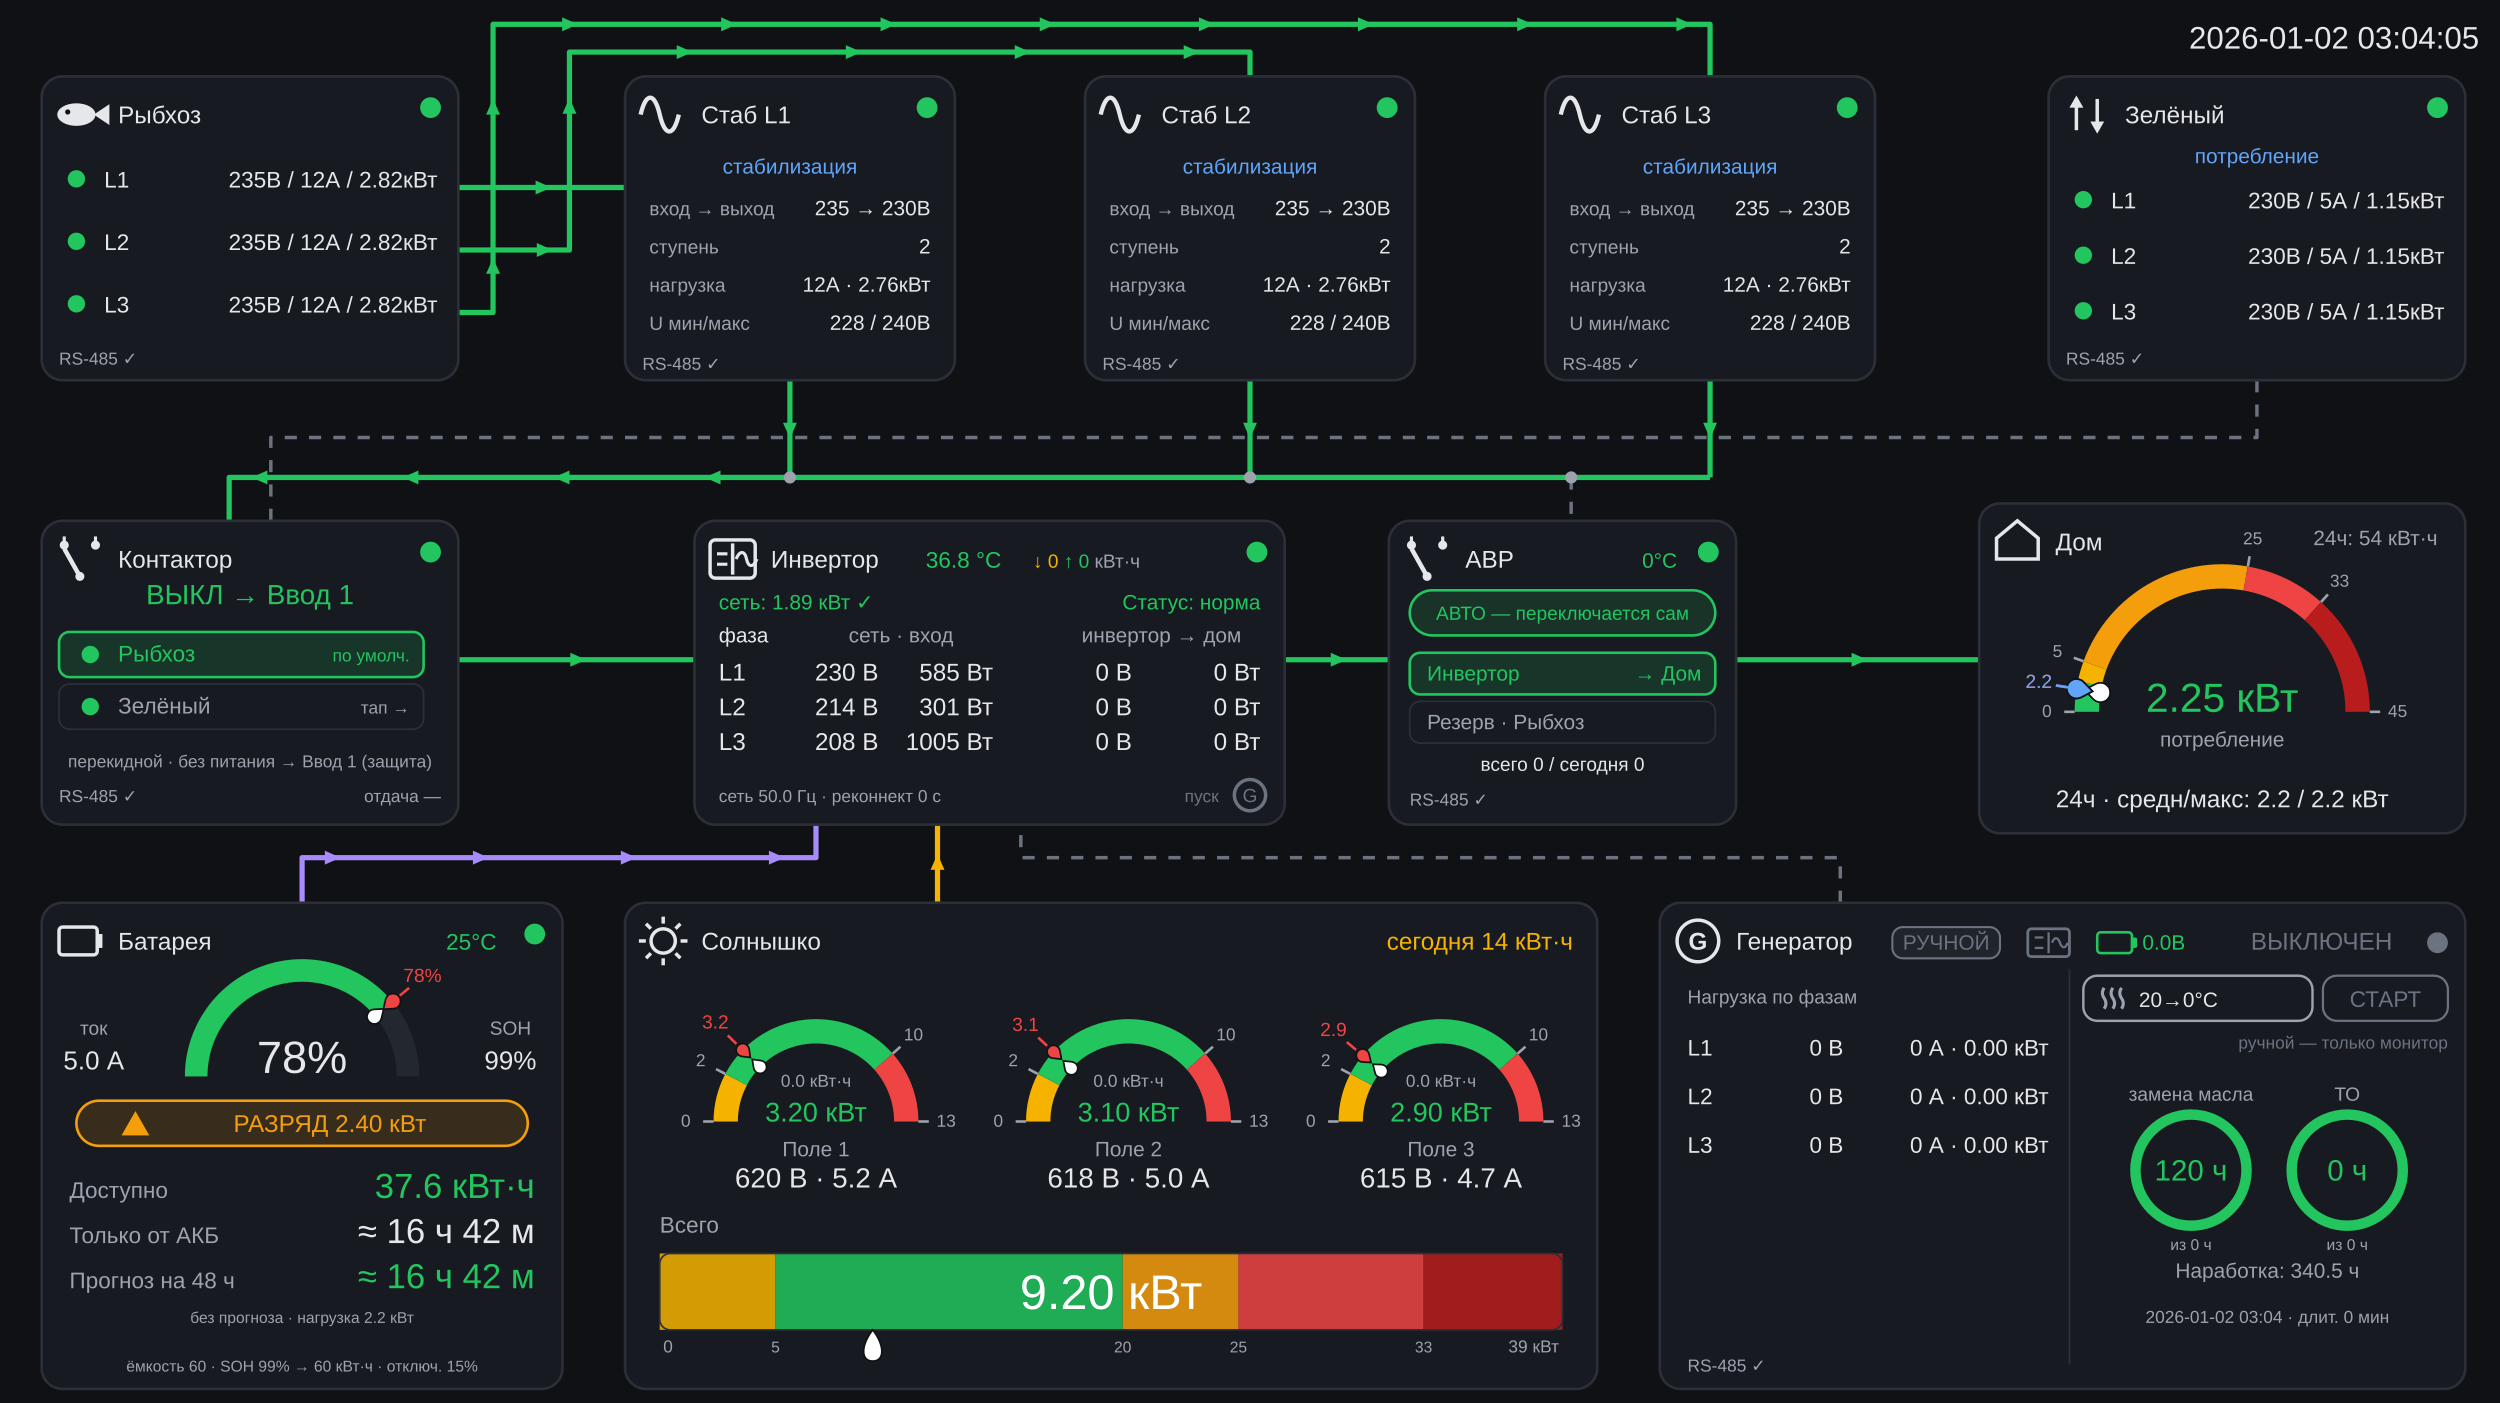
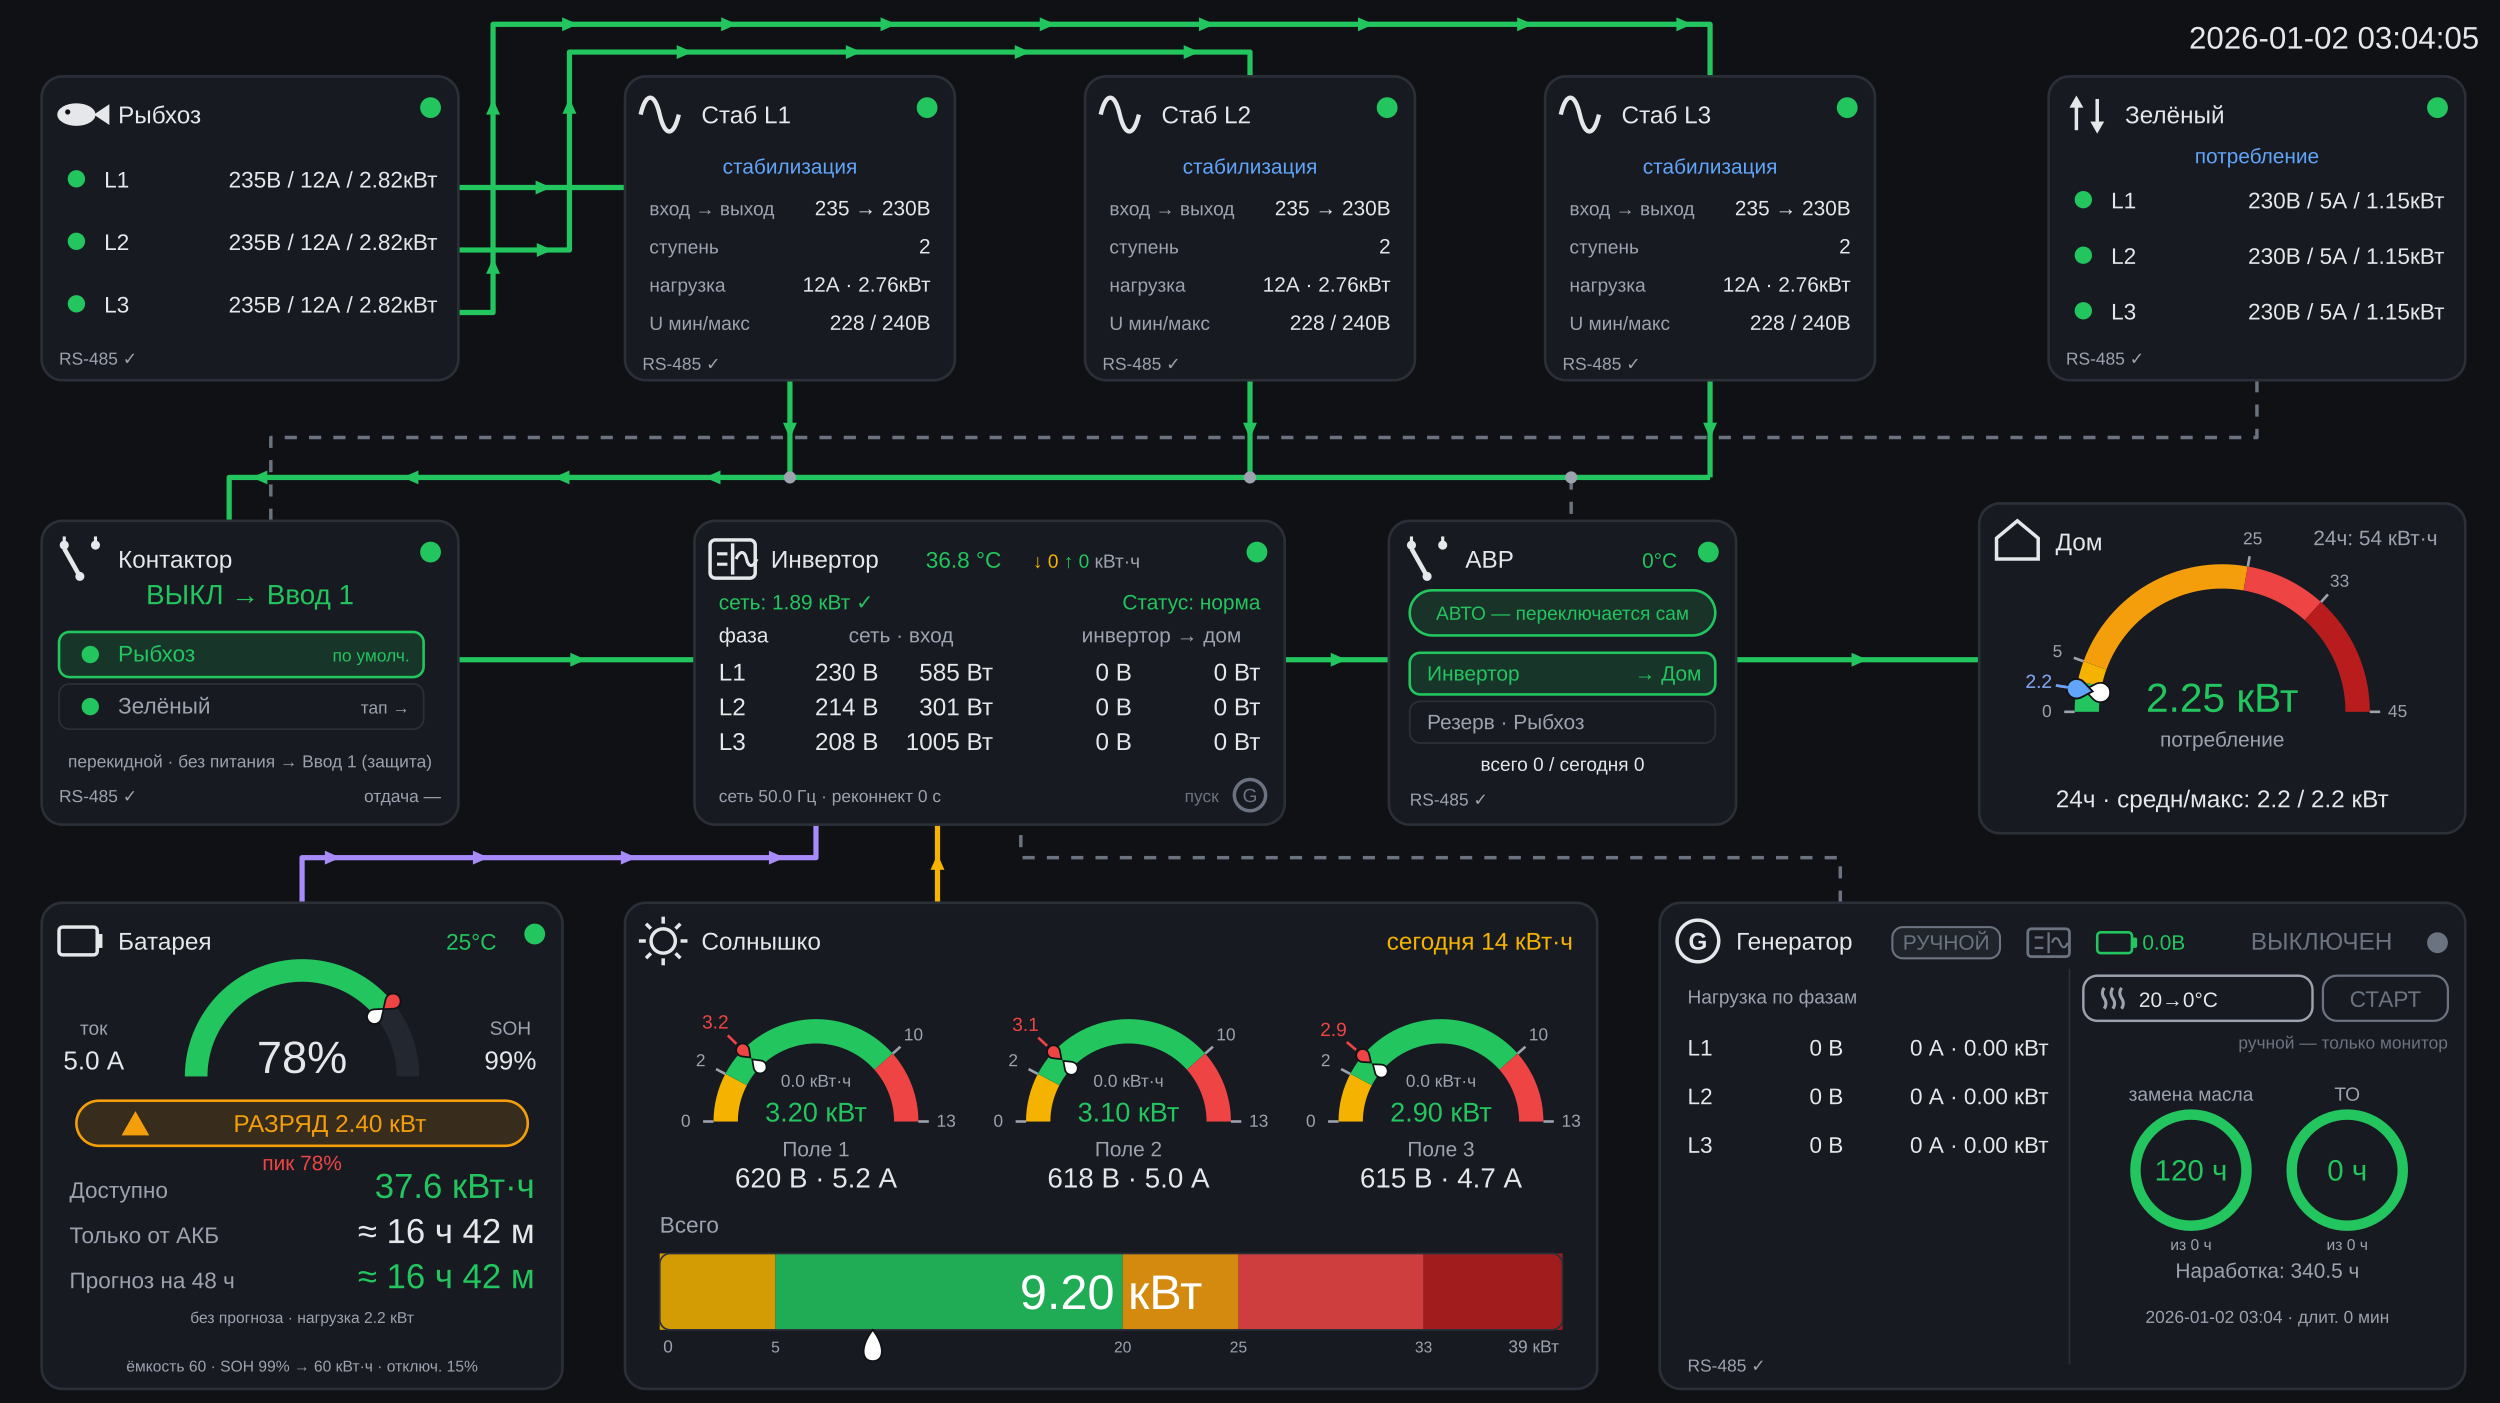
<svg xmlns="http://www.w3.org/2000/svg" viewBox="0 0 1440 808" font-family="Arial,Helvetica,sans-serif">
  <rect x="0" y="0" width="1440" height="830" fill="#0f1115" />
  <text x="1428" y="28" font-size="18" fill="#e5e7eb" text-anchor="end">2026-01-02 03:04:05</text>
  <polyline fill="none" stroke="#22c55e" stroke-width="3" stroke-linejoin="round" points="264,108 360,108 " />
  <polygon points="317.5,108.0 308.5,112.0 308.5,104.0" fill="#22c55e" />
  <polyline fill="none" stroke="#22c55e" stroke-width="3" stroke-linejoin="round" points="264,144 328,144 328,30 720,30 720,44 " />
  <polygon points="318.2,144.0 309.2,148.0 309.2,140.0" fill="#22c55e" />
  <polygon points="328.0,56.5 332.0,65.5 324.0,65.5" fill="#22c55e" />
  <polygon points="398.8,30.0 389.8,34.0 389.8,26.0" fill="#22c55e" />
  <polygon points="496.2,30.0 487.2,34.0 487.2,26.0" fill="#22c55e" />
  <polygon points="593.5,30.0 584.5,34.0 584.5,26.0" fill="#22c55e" />
  <polygon points="690.8,30.0 681.8,34.0 681.8,26.0" fill="#22c55e" />
  <polyline fill="none" stroke="#22c55e" stroke-width="3" stroke-linejoin="round" points="264,180 284,180 284,14 985,14 985,44 " />
  <polygon points="284.0,148.7 288.0,157.7 280.0,157.7" fill="#22c55e" />
  <polygon points="284.0,57.0 288.0,66.0 280.0,66.0" fill="#22c55e" />
  <polygon points="332.8,14.0 323.8,18.0 323.8,10.0" fill="#22c55e" />
  <polygon points="424.4,14.0 415.4,18.0 415.4,10.0" fill="#22c55e" />
  <polygon points="516.2,14.0 507.2,18.0 507.2,10.0" fill="#22c55e" />
  <polygon points="607.9,14.0 598.9,18.0 598.9,10.0" fill="#22c55e" />
  <polygon points="699.6,14.0 690.6,18.0 690.6,10.0" fill="#22c55e" />
  <polygon points="791.2,14.0 782.2,18.0 782.2,10.0" fill="#22c55e" />
  <polygon points="882.9,14.0 873.9,18.0 873.9,10.0" fill="#22c55e" />
  <polygon points="974.6,14.0 965.6,18.0 965.6,10.0" fill="#22c55e" />
  <polyline fill="none" stroke="#22c55e" stroke-width="3" stroke-linejoin="round" points="455,219 455,275 " />
  <polygon points="455.0,252.5 451.0,243.5 459.0,243.5" fill="#22c55e" />
  <polyline fill="none" stroke="#22c55e" stroke-width="3" stroke-linejoin="round" points="720,219 720,275 " />
  <polygon points="720.0,252.5 716.0,243.5 724.0,243.5" fill="#22c55e" />
  <polyline fill="none" stroke="#22c55e" stroke-width="3" stroke-linejoin="round" points="985,219 985,275 " />
  <polygon points="985.0,252.5 981.0,243.5 989.0,243.5" fill="#22c55e" />
  <polyline fill="none" stroke="#22c55e" stroke-width="3" stroke-linejoin="round" points="455,275 985,275 " />
  <polyline fill="none" stroke="#22c55e" stroke-width="3" stroke-linejoin="round" points="455,275 132,275 132,300 " />
  <polygon points="406.0,275.0 415.0,271.0 415.0,279.0" fill="#22c55e" />
  <polygon points="319.0,275.0 328.0,271.0 328.0,279.0" fill="#22c55e" />
  <polygon points="232.0,275.0 241.0,271.0 241.0,279.0" fill="#22c55e" />
  <polygon points="145.0,275.0 154.0,271.0 154.0,279.0" fill="#22c55e" />
  <polyline fill="none" stroke="#6b7280" stroke-width="2" stroke-linejoin="round" stroke-dasharray="7 7" points="905,275 905,300 " />
  <circle cx="455" cy="275" r="3.5" fill="#9ca3af" />
  <circle cx="720" cy="275" r="3.5" fill="#9ca3af" />
  <circle cx="905" cy="275" r="3.5" fill="#9ca3af" />
  <polyline fill="none" stroke="#6b7280" stroke-width="2" stroke-linejoin="round" stroke-dasharray="7 7" points="1300,219 1300,252 156,252 156,300 " />
  <polyline fill="none" stroke="#22c55e" stroke-width="3" stroke-linejoin="round" points="264,380 400,380 " />
  <polygon points="337.5,380.0 328.5,384.0 328.5,376.0" fill="#22c55e" />
  <polyline fill="none" stroke="#22c55e" stroke-width="3" stroke-linejoin="round" points="740,380 800,380 " />
  <polygon points="775.5,380.0 766.5,384.0 766.5,376.0" fill="#22c55e" />
  <polyline fill="none" stroke="#22c55e" stroke-width="3" stroke-linejoin="round" points="1000,380 1140,380 " />
  <polygon points="1075.5,380.0 1066.5,384.0 1066.5,376.0" fill="#22c55e" />
  <polyline fill="none" stroke="#a78bfa" stroke-width="3" stroke-linejoin="round" points="174,520 174,494 470,494 470,475 " />
  <polygon points="196.1,494.0 187.1,498.0 187.1,490.0" fill="#a78bfa" />
  <polygon points="281.4,494.0 272.4,498.0 272.4,490.0" fill="#a78bfa" />
  <polygon points="366.6,494.0 357.6,498.0 357.6,490.0" fill="#a78bfa" />
  <polygon points="451.9,494.0 442.9,498.0 442.9,490.0" fill="#a78bfa" />
  <polyline fill="none" stroke="#f5b300" stroke-width="3" stroke-linejoin="round" points="540,520 540,475 " />
  <polygon points="540.0,492.0 544.0,501.0 536.0,501.0" fill="#f5b300" />
  <polyline fill="none" stroke="#6b7280" stroke-width="2" stroke-linejoin="round" stroke-dasharray="7 7" points="1060,520 1060,494 588,494 588,475 " />
  <rect x="24" y="44" width="240" height="175" rx="12" fill="#171a20" stroke="#2b2f38" stroke-width="1.5" />
  <g fill="#e5e7eb">
    <ellipse cx="44" cy="66" rx="11" ry="6.5" />
    <polygon points="54,66 63,60 63,72" />
  </g>
  <circle cx="39" cy="64.5" r="1.5" fill="#0f1115" />
  <text x="68" y="71" font-size="14" fill="#e5e7eb" text-anchor="start">Рыбхоз</text>
  <circle cx="248" cy="62" r="6" fill="#22c55e" />
  <circle cx="44" cy="103" r="5" fill="#22c55e" />
  <text x="60" y="108" font-size="13" fill="#e5e7eb" text-anchor="start">L1</text>
  <text x="252" y="108" font-size="13" fill="#e5e7eb" text-anchor="end">235В / 12А / 2.82кВт</text>
  <circle cx="44" cy="139" r="5" fill="#22c55e" />
  <text x="60" y="144" font-size="13" fill="#e5e7eb" text-anchor="start">L2</text>
  <text x="252" y="144" font-size="13" fill="#e5e7eb" text-anchor="end">235В / 12А / 2.82кВт</text>
  <circle cx="44" cy="175" r="5" fill="#22c55e" />
  <text x="60" y="180" font-size="13" fill="#e5e7eb" text-anchor="start">L3</text>
  <text x="252" y="180" font-size="13" fill="#e5e7eb" text-anchor="end">235В / 12А / 2.82кВт</text>
  <text x="34" y="210" font-size="10" fill="#9ca3af" text-anchor="start">RS-485 ✓</text>
  <rect x="360" y="44" width="190" height="175" rx="12" fill="#171a20" stroke="#2b2f38" stroke-width="1.5" />
  <path d="M 369 66 c 3,-13 8,-13 11,0 c 3,13 8,13 11,0" fill="none" stroke="#e5e7eb" stroke-width="2.5" />
  <text x="404" y="71" font-size="14" fill="#e5e7eb" text-anchor="start">Стаб L1</text>
  <circle cx="534" cy="62" r="6" fill="#22c55e" />
  <text x="370" y="213" font-size="10" fill="#9ca3af" text-anchor="start">RS-485 ✓</text>
  <text x="455" y="100" font-size="12" fill="#60a5fa" text-anchor="middle">стабилизация</text>
  <text x="374" y="124" font-size="11" fill="#9ca3af" text-anchor="start">вход → выход</text>
  <text x="536" y="124" font-size="12" fill="#e5e7eb" text-anchor="end">235 → 230В</text>
  <text x="374" y="146" font-size="11" fill="#9ca3af" text-anchor="start">ступень</text>
  <text x="536" y="146" font-size="12" fill="#e5e7eb" text-anchor="end">2</text>
  <text x="374" y="168" font-size="11" fill="#9ca3af" text-anchor="start">нагрузка</text>
  <text x="536" y="168" font-size="12" fill="#e5e7eb" text-anchor="end">12А · 2.76кВт</text>
  <text x="374" y="190" font-size="11" fill="#9ca3af" text-anchor="start">U мин/макс</text>
  <text x="536" y="190" font-size="12" fill="#e5e7eb" text-anchor="end">228 / 240В</text>
  <rect x="625" y="44" width="190" height="175" rx="12" fill="#171a20" stroke="#2b2f38" stroke-width="1.5" />
  <path d="M 634 66 c 3,-13 8,-13 11,0 c 3,13 8,13 11,0" fill="none" stroke="#e5e7eb" stroke-width="2.5" />
  <text x="669" y="71" font-size="14" fill="#e5e7eb" text-anchor="start">Стаб L2</text>
  <circle cx="799" cy="62" r="6" fill="#22c55e" />
  <text x="635" y="213" font-size="10" fill="#9ca3af" text-anchor="start">RS-485 ✓</text>
  <text x="720" y="100" font-size="12" fill="#60a5fa" text-anchor="middle">стабилизация</text>
  <text x="639" y="124" font-size="11" fill="#9ca3af" text-anchor="start">вход → выход</text>
  <text x="801" y="124" font-size="12" fill="#e5e7eb" text-anchor="end">235 → 230В</text>
  <text x="639" y="146" font-size="11" fill="#9ca3af" text-anchor="start">ступень</text>
  <text x="801" y="146" font-size="12" fill="#e5e7eb" text-anchor="end">2</text>
  <text x="639" y="168" font-size="11" fill="#9ca3af" text-anchor="start">нагрузка</text>
  <text x="801" y="168" font-size="12" fill="#e5e7eb" text-anchor="end">12А · 2.76кВт</text>
  <text x="639" y="190" font-size="11" fill="#9ca3af" text-anchor="start">U мин/макс</text>
  <text x="801" y="190" font-size="12" fill="#e5e7eb" text-anchor="end">228 / 240В</text>
  <rect x="890" y="44" width="190" height="175" rx="12" fill="#171a20" stroke="#2b2f38" stroke-width="1.5" />
  <path d="M 899 66 c 3,-13 8,-13 11,0 c 3,13 8,13 11,0" fill="none" stroke="#e5e7eb" stroke-width="2.5" />
  <text x="934" y="71" font-size="14" fill="#e5e7eb" text-anchor="start">Стаб L3</text>
  <circle cx="1064" cy="62" r="6" fill="#22c55e" />
  <text x="900" y="213" font-size="10" fill="#9ca3af" text-anchor="start">RS-485 ✓</text>
  <text x="985" y="100" font-size="12" fill="#60a5fa" text-anchor="middle">стабилизация</text>
  <text x="904" y="124" font-size="11" fill="#9ca3af" text-anchor="start">вход → выход</text>
  <text x="1066" y="124" font-size="12" fill="#e5e7eb" text-anchor="end">235 → 230В</text>
  <text x="904" y="146" font-size="11" fill="#9ca3af" text-anchor="start">ступень</text>
  <text x="1066" y="146" font-size="12" fill="#e5e7eb" text-anchor="end">2</text>
  <text x="904" y="168" font-size="11" fill="#9ca3af" text-anchor="start">нагрузка</text>
  <text x="1066" y="168" font-size="12" fill="#e5e7eb" text-anchor="end">12А · 2.76кВт</text>
  <text x="904" y="190" font-size="11" fill="#9ca3af" text-anchor="start">U мин/макс</text>
  <text x="1066" y="190" font-size="12" fill="#e5e7eb" text-anchor="end">228 / 240В</text>
  <rect x="1180" y="44" width="240" height="175" rx="12" fill="#171a20" stroke="#2b2f38" stroke-width="1.5" />
  <line x1="1196" y1="75" x2="1196" y2="60" stroke="#e5e7eb" stroke-width="2" />
  <polygon points="1196,55 1192,62 1200,62" fill="#e5e7eb" />
  <line x1="1208" y1="57" x2="1208" y2="72" stroke="#e5e7eb" stroke-width="2" />
  <polygon points="1208,77 1212,70 1204,70" fill="#e5e7eb" />
  <text x="1224" y="71" font-size="14" fill="#e5e7eb" text-anchor="start">Зелёный</text>
  <circle cx="1404" cy="62" r="6" fill="#22c55e" />
  <text x="1300" y="94" font-size="12" fill="#60a5fa" text-anchor="middle">потребление</text>
  <circle cx="1200" cy="115" r="5" fill="#22c55e" />
  <text x="1216" y="120" font-size="13" fill="#e5e7eb" text-anchor="start">L1</text>
  <text x="1408" y="120" font-size="13" fill="#e5e7eb" text-anchor="end">230В / 5А / 1.15кВт</text>
  <circle cx="1200" cy="147" r="5" fill="#22c55e" />
  <text x="1216" y="152" font-size="13" fill="#e5e7eb" text-anchor="start">L2</text>
  <text x="1408" y="152" font-size="13" fill="#e5e7eb" text-anchor="end">230В / 5А / 1.15кВт</text>
  <circle cx="1200" cy="179" r="5" fill="#22c55e" />
  <text x="1216" y="184" font-size="13" fill="#e5e7eb" text-anchor="start">L3</text>
  <text x="1408" y="184" font-size="13" fill="#e5e7eb" text-anchor="end">230В / 5А / 1.15кВт</text>
  <text x="1190" y="210" font-size="10" fill="#9ca3af" text-anchor="start">RS-485 ✓</text>
  <rect x="24" y="300" width="240" height="175" rx="12" fill="#171a20" stroke="#2b2f38" stroke-width="1.5" />
  <circle cx="37" cy="314" r="2.6" fill="#e5e7eb" />
  <circle cx="55" cy="314" r="2.6" fill="#e5e7eb" />
  <circle cx="46" cy="332" r="2.6" fill="#e5e7eb" />
  <line x1="37" y1="314" x2="37" y2="309" stroke="#e5e7eb" stroke-width="1.8" />
  <line x1="55" y1="314" x2="55" y2="309" stroke="#e5e7eb" stroke-width="1.8" />
  <line x1="46" y1="332" x2="37" y2="316" stroke="#e5e7eb" stroke-width="2.6" />
  <text x="68" y="327" font-size="14" fill="#e5e7eb" text-anchor="start">Контактор</text>
  <circle cx="248" cy="318" r="6" fill="#22c55e" />
  <text x="144" y="348" font-size="16" fill="#22c55e" text-anchor="middle">ВЫКЛ → Ввод 1</text>
  <rect x="34" y="364" width="210" height="26" rx="6" fill="#22c55e" fill-opacity="0.16" stroke="#22c55e" stroke-width="1.5" />
  <circle cx="52" cy="377" r="5" fill="#22c55e" />
  <text x="68" y="381" font-size="13" fill="#22c55e" text-anchor="start">Рыбхоз</text>
  <text x="236" y="381" font-size="10" fill="#22c55e" text-anchor="end">по умолч.</text>
  <rect x="34" y="394" width="210" height="26" rx="6" fill="none" stroke="#2b2f38" stroke-width="1" />
  <circle cx="52" cy="407" r="5" fill="#22c55e" />
  <text x="68" y="411" font-size="13" fill="#9ca3af" text-anchor="start">Зелёный</text>
  <text x="236" y="411" font-size="10" fill="#9ca3af" text-anchor="end">тап →</text>
  <rect x="34" y="394" width="210" height="26" rx="6" fill="transparent" style="cursor:pointer" data-act="contactor" data-val="in2" />
  <text x="144" y="442" font-size="10" fill="#9ca3af" text-anchor="middle">перекидной · без питания → Ввод 1 (защита)</text>
  <text x="34" y="462" font-size="10" fill="#9ca3af" text-anchor="start">RS-485 ✓</text>
  <text x="254" y="462" font-size="10" fill="#9ca3af" text-anchor="end">отдача —</text>
  <rect x="400" y="300" width="340" height="175" rx="12" fill="#171a20" stroke="#2b2f38" stroke-width="1.5" />
  <rect x="409" y="311" width="26" height="22" rx="3" fill="none" stroke="#e5e7eb" stroke-width="2" />
  <line x1="422" y1="313" x2="422" y2="331" stroke="#e5e7eb" stroke-width="2" />
  <path d="M 424 322 c 2,-5 5,-5 6,0 c 1,5 4,5 6,0" fill="none" stroke="#e5e7eb" stroke-width="1.8" />
  <line x1="413" y1="319" x2="419" y2="319" stroke="#e5e7eb" stroke-width="1.8" />
  <line x1="413" y1="325" x2="419" y2="325" stroke="#e5e7eb" stroke-width="1.8" />
  <text x="444" y="327" font-size="14" fill="#e5e7eb" text-anchor="start">Инвертор</text>
  <circle cx="724" cy="318" r="6" fill="#22c55e" />
  <text x="555" y="327" font-size="13" fill="#22c55e" text-anchor="middle">36.8 °C</text>
  <text x="595" y="327" font-size="11" text-anchor="start" fill="#9ca3af">
    <tspan fill="#f5b300">↓ 0</tspan>
    <tspan fill="#22c55e">↑ 0</tspan> кВт·ч</text>
  <text x="414" y="351" font-size="12" fill="#22c55e" text-anchor="start">сеть: 1.89 кВт ✓</text>
  <text x="726" y="351" font-size="12" fill="#22c55e" text-anchor="end">Статус: норма</text>
  <text x="414" y="370" font-size="12" fill="#e5e7eb" text-anchor="start">фаза</text>
  <text x="519" y="370" font-size="12" fill="#9ca3af" text-anchor="middle">сеть · вход</text>
  <text x="669" y="370" font-size="12" fill="#9ca3af" text-anchor="middle">инвертор → дом</text>
  <text x="414" y="392" font-size="14" fill="#e5e7eb" text-anchor="start">L1</text>
  <text x="506" y="392" font-size="14" fill="#e5e7eb" text-anchor="end">230 В</text>
  <text x="572" y="392" font-size="14" fill="#e5e7eb" text-anchor="end">585 Вт</text>
  <text x="652" y="392" font-size="14" fill="#e5e7eb" text-anchor="end">0 В</text>
  <text x="726" y="392" font-size="14" fill="#e5e7eb" text-anchor="end">0 Вт</text>
  <text x="414" y="412" font-size="14" fill="#e5e7eb" text-anchor="start">L2</text>
  <text x="506" y="412" font-size="14" fill="#e5e7eb" text-anchor="end">214 В</text>
  <text x="572" y="412" font-size="14" fill="#e5e7eb" text-anchor="end">301 Вт</text>
  <text x="652" y="412" font-size="14" fill="#e5e7eb" text-anchor="end">0 В</text>
  <text x="726" y="412" font-size="14" fill="#e5e7eb" text-anchor="end">0 Вт</text>
  <text x="414" y="432" font-size="14" fill="#e5e7eb" text-anchor="start">L3</text>
  <text x="506" y="432" font-size="14" fill="#e5e7eb" text-anchor="end">208 В</text>
  <text x="572" y="432" font-size="14" fill="#e5e7eb" text-anchor="end">1005 Вт</text>
  <text x="652" y="432" font-size="14" fill="#e5e7eb" text-anchor="end">0 В</text>
  <text x="726" y="432" font-size="14" fill="#e5e7eb" text-anchor="end">0 Вт</text>
  <text x="414" y="462" font-size="10" fill="#9ca3af" text-anchor="start">сеть 50.0 Гц · реконнект 0 с</text>
  <text x="702" y="462" font-size="10" fill="#6b7280" text-anchor="end">пуск</text>
  <circle cx="720" cy="458" r="9" fill="none" stroke="#6b7280" stroke-width="2" />
  <text x="720" y="462" font-size="11" fill="#6b7280" text-anchor="middle">G</text>
  <rect x="800" y="300" width="200" height="175" rx="12" fill="#171a20" stroke="#2b2f38" stroke-width="1.5" />
  <circle cx="813" cy="314" r="2.6" fill="#e5e7eb" />
  <circle cx="831" cy="314" r="2.6" fill="#e5e7eb" />
  <circle cx="822" cy="332" r="2.6" fill="#e5e7eb" />
  <line x1="813" y1="314" x2="813" y2="309" stroke="#e5e7eb" stroke-width="1.8" />
  <line x1="831" y1="314" x2="831" y2="309" stroke="#e5e7eb" stroke-width="1.8" />
  <line x1="822" y1="332" x2="813" y2="316" stroke="#e5e7eb" stroke-width="2.6" />
  <text x="844" y="327" font-size="14" fill="#e5e7eb" text-anchor="start">АВР</text>
  <circle cx="984" cy="318" r="6" fill="#22c55e" />
  <text x="966" y="327" font-size="12" fill="#22c55e" text-anchor="end">0°C</text>
  <rect x="812" y="340" width="176" height="26" rx="13" fill="#22c55e" fill-opacity="0.15" stroke="#22c55e" stroke-width="1.5" />
  <text x="900" y="357" font-size="11" fill="#22c55e" text-anchor="middle">АВТО — переключается сам</text>
  <rect x="812" y="376" width="176" height="24" rx="6" fill="#22c55e" fill-opacity="0.16" stroke="#22c55e" stroke-width="1.5" />
  <text x="822" y="392" font-size="12" fill="#22c55e" text-anchor="start">Инвертор</text>
  <text x="980" y="392" font-size="12" fill="#22c55e" text-anchor="end">→ Дом</text>
  <rect x="812" y="404" width="176" height="24" rx="6" fill="none" stroke="#2b2f38" stroke-width="1" />
  <text x="822" y="420" font-size="12" fill="#9ca3af" text-anchor="start">Резерв · Рыбхоз</text>
  <text x="900" y="444" font-size="11" fill="#e5e7eb" text-anchor="middle">всего 0 / сегодня 0</text>
  <text x="812" y="464" font-size="10" fill="#9ca3af" text-anchor="start">RS-485 ✓</text>
  <rect x="1140" y="290" width="280" height="190" rx="12" fill="#171a20" stroke="#2b2f38" stroke-width="1.5" />
  <path d="M 1150 322 L 1150 310 L 1162 300 L 1174 310 L 1174 322 Z" fill="none" stroke="#e5e7eb" stroke-width="2" />
  <text x="1184" y="317" font-size="14" fill="#e5e7eb" text-anchor="start">Дом</text>
  <text x="1404" y="314" font-size="12" fill="#9ca3af" text-anchor="end">24ч: 54 кВт·ч</text>
  <path fill="none" stroke="#23272f" stroke-width="14" stroke-linecap="butt" d="M 1202.0 410.0 A 78 78 0 0 1 1358.0 410.0" />
  <path fill="none" stroke="#22c55e" stroke-width="14" stroke-linecap="butt" d="M 1202.0 410.0 A 78 78 0 0 1 1203.7 393.8" />
  <path fill="none" stroke="#f5b300" stroke-width="14" stroke-linecap="butt" d="M 1203.7 393.8 A 78 78 0 0 1 1206.7 383.3" />
  <path fill="none" stroke="#f59e0b" stroke-width="14" stroke-linecap="butt" d="M 1206.7 383.3 A 78 78 0 0 1 1293.5 333.2" />
  <path fill="none" stroke="#ef4444" stroke-width="14" stroke-linecap="butt" d="M 1293.5 333.2 A 78 78 0 0 1 1332.2 352.0" />
  <path fill="none" stroke="#b91c1c" stroke-width="14" stroke-linecap="butt" d="M 1332.2 352.0 A 78 78 0 0 1 1358.0 410.0" />
  <path d="M 1200.6,397.4 L 1207.2,393.9 L 1208.7,393.4 L 1210.3,393.3 L 1211.8,393.6 L 1213.1,394.3 L 1214.3,395.4 L 1215.1,396.7 L 1215.4,398.2 L 1215.4,399.8 L 1215.0,401.3 L 1214.1,402.6 L 1213.0,403.6 L 1211.6,404.2 L 1210.0,404.5 L 1208.5,404.3 L 1207.1,403.8 L 1205.8,402.8 Z" fill="#ffffff" stroke="#0f1115" stroke-width="1" />
  <text x="1280" y="410" font-size="23.4" fill="#22c55e" text-anchor="middle">2.25 кВт</text>
  <text x="1280" y="430" font-size="12" fill="#9ca3af" text-anchor="middle">потребление</text>
  <polyline fill="none" stroke="#9ca3af" stroke-width="1.5" stroke-linejoin="round" points="1195,410 1189,410 " />
  <text x="1179" y="413" font-size="10" fill="#9ca3af" text-anchor="middle">0</text>
  <polyline fill="none" stroke="#9ca3af" stroke-width="1.5" stroke-linejoin="round" points="1200.126,380.928 1194.488,378.876 " />
  <text x="1185.091" y="378.456" font-size="10" fill="#9ca3af" text-anchor="middle">5</text>
  <polyline fill="none" stroke="#9ca3af" stroke-width="1.5" stroke-linejoin="round" points="1294.76,326.291 1295.802,320.382 " />
  <text x="1297.538" y="313.534" font-size="10" fill="#9ca3af" text-anchor="middle">25</text>
  <polyline fill="none" stroke="#9ca3af" stroke-width="1.5" stroke-linejoin="round" points="1336.876,346.833 1340.891,342.374 " />
  <text x="1347.582" y="337.942" font-size="10" fill="#9ca3af" text-anchor="middle">33</text>
  <polyline fill="none" stroke="#9ca3af" stroke-width="1.5" stroke-linejoin="round" points="1365,410 1371,410 " />
  <text x="1381" y="413" font-size="10" fill="#9ca3af" text-anchor="middle">45</text>
  <path d="M 1205.3,398.2 L 1198.7,401.7 L 1197.2,402.2 L 1195.7,402.3 L 1194.2,402.0 L 1192.8,401.3 L 1191.7,400.2 L 1190.9,398.9 L 1190.5,397.4 L 1190.5,395.8 L 1191.0,394.3 L 1191.8,393.0 L 1193.0,392.0 L 1194.4,391.3 L 1195.9,391.1 L 1197.4,391.3 L 1198.9,391.8 L 1200.1,392.8 Z" fill="#ef4444" stroke="#0f1115" stroke-width="1" />
  <polyline fill="none" stroke="#ef4444" stroke-width="1.5" stroke-linejoin="round" points="1191.108,395.921 1184.194,394.826 " />
  <text x="1174.317" y="396.262" font-size="11" fill="#ef4444" text-anchor="middle">2.2</text>
  <path d="M 1205.3,398.2 L 1198.7,401.7 L 1197.2,402.2 L 1195.7,402.3 L 1194.2,402.0 L 1192.8,401.3 L 1191.7,400.2 L 1190.9,398.9 L 1190.5,397.4 L 1190.5,395.8 L 1191.0,394.3 L 1191.8,393.0 L 1193.0,392.0 L 1194.4,391.3 L 1195.9,391.1 L 1197.4,391.3 L 1198.9,391.8 L 1200.1,392.8 Z" fill="#60a5fa" stroke="#0f1115" stroke-width="1" />
  <polyline fill="none" stroke="#60a5fa" stroke-width="1.5" stroke-linejoin="round" points="1191.108,395.921 1184.194,394.826 " />
  <text x="1174.317" y="396.262" font-size="11" fill="#60a5fa" text-anchor="middle">2.2</text>
  <text x="1280" y="465" font-size="14" fill="#e5e7eb" text-anchor="middle">24ч · средн/макс: 2.2 / 2.2 кВт</text>
  <rect x="24" y="520" width="300" height="280" rx="12" fill="#171a20" stroke="#2b2f38" stroke-width="1.5" />
  <rect x="34" y="534" width="22" height="16" rx="2" fill="none" stroke="#e5e7eb" stroke-width="2" />
  <rect x="56" y="538" width="3" height="8" fill="#e5e7eb" />
  <text x="68" y="547" font-size="14" fill="#e5e7eb" text-anchor="start">Батарея</text>
  <circle cx="308" cy="538" r="6" fill="#22c55e" />
  <text x="286" y="547" font-size="13" fill="#22c55e" text-anchor="end">25°C</text>
  <path fill="none" stroke="#23272f" stroke-width="13" stroke-linecap="butt" d="M 113.0 620.0 A 61 61 0 0 1 235.0 620.0" />
  <path fill="none" stroke="#22c55e" stroke-width="13" stroke-linecap="butt" d="M 113.0 620.0 A 61 61 0 0 1 221.0 581.1" />
  <path d="M 221.0,581.1 L 219.7,586.6 L 219.3,587.6 L 218.6,588.6 L 217.6,589.3 L 216.6,589.7 L 215.4,589.8 L 214.3,589.6 L 213.2,589.0 L 212.4,588.3 L 211.8,587.3 L 211.4,586.2 L 211.4,585.0 L 211.8,583.9 L 212.4,582.9 L 213.2,582.1 L 214.3,581.6 L 215.4,581.4 Z" fill="#ffffff" stroke="#0f1115" stroke-width="1" />
  <path d="M 220.8,581.3 L 222.1,575.6 L 222.6,574.5 L 223.3,573.5 L 224.3,572.8 L 225.4,572.4 L 226.6,572.3 L 227.8,572.5 L 228.9,573.0 L 229.8,573.9 L 230.4,574.9 L 230.7,576.1 L 230.7,577.3 L 230.4,578.4 L 229.8,579.5 L 228.9,580.3 L 227.8,580.8 L 226.6,581.0 Z" fill="#ef4444" stroke="#0f1115" stroke-width="1" />
-   <polyline fill="none" stroke="#ef4444" stroke-width="1.5" stroke-linejoin="round" points="230.247,573.468 235.641,569.006 " />
-   <text x="243.346" y="565.632" font-size="11" fill="#ef4444" text-anchor="middle">78%</text>
  <text x="174" y="618" font-size="26" fill="#e5e7eb" text-anchor="middle">78%</text>
  <text x="54" y="596" font-size="11" fill="#9ca3af" text-anchor="middle">ток</text>
  <text x="54" y="616" font-size="15" fill="#e5e7eb" text-anchor="middle">5.0 А</text>
  <text x="294" y="596" font-size="11" fill="#9ca3af" text-anchor="middle">SOH</text>
  <text x="294" y="616" font-size="15" fill="#e5e7eb" text-anchor="middle">99%</text>
  <rect x="44" y="634" width="260" height="26" rx="13" fill="#f59e0b" fill-opacity="0.15" stroke="#f59e0b" stroke-width="1.5" />
  <polygon points="70,654 78,640 86,654" fill="#f59e0b" />
  <text x="190" y="652" font-size="14" fill="#f59e0b" text-anchor="middle">РАЗРЯД 2.40 кВт</text>
+   <text x="174" y="674" font-size="12" fill="#ef4444" text-anchor="middle">пик 78%</text>
  <text x="40" y="690" font-size="13" fill="#9ca3af" text-anchor="start">Доступно</text>
  <text x="308" y="690" font-size="20" fill="#22c55e" text-anchor="end">37.6 кВт·ч</text>
  <text x="40" y="716" font-size="13" fill="#9ca3af" text-anchor="start">Только от АКБ</text>
  <text x="308" y="716" font-size="20" fill="#e5e7eb" text-anchor="end">≈ 16 ч 42 м</text>
  <text x="40" y="742" font-size="13" fill="#9ca3af" text-anchor="start">Прогноз на 48 ч</text>
  <text x="308" y="742" font-size="20" fill="#22c55e" text-anchor="end">≈ 16 ч 42 м</text>
  <text x="174" y="762" font-size="9" fill="#9ca3af" text-anchor="middle">без прогноза · нагрузка 2.2 кВт</text>
  <text x="174" y="790" font-size="9" fill="#9ca3af" text-anchor="middle">ёмкость 60 · SOH 99% → 60 кВт·ч · отключ. 15%</text>
  <rect x="360" y="520" width="560" height="280" rx="12" fill="#171a20" stroke="#2b2f38" stroke-width="1.5" />
  <circle cx="382" cy="542" r="7" fill="none" stroke="#e5e7eb" stroke-width="2" />
  <line x1="392.0" y1="542.0" x2="396.0" y2="542.0" stroke="#e5e7eb" stroke-width="2" />
  <line x1="389.1" y1="534.9" x2="391.9" y2="532.1" stroke="#e5e7eb" stroke-width="2" />
  <line x1="382.0" y1="532.0" x2="382.0" y2="528.0" stroke="#e5e7eb" stroke-width="2" />
  <line x1="374.9" y1="534.9" x2="372.1" y2="532.1" stroke="#e5e7eb" stroke-width="2" />
  <line x1="372.0" y1="542.0" x2="368.0" y2="542.0" stroke="#e5e7eb" stroke-width="2" />
  <line x1="374.9" y1="549.1" x2="372.1" y2="551.9" stroke="#e5e7eb" stroke-width="2" />
  <line x1="382.0" y1="552.0" x2="382.0" y2="556.0" stroke="#e5e7eb" stroke-width="2" />
  <line x1="389.1" y1="549.1" x2="391.9" y2="551.9" stroke="#e5e7eb" stroke-width="2" />
  <text x="404" y="547" font-size="14" fill="#e5e7eb" text-anchor="start">Солнышко</text>
  <text x="906" y="547" font-size="14" fill="#f5b300" text-anchor="end">сегодня 14 кВт·ч</text>
  <path fill="none" stroke="#23272f" stroke-width="14" stroke-linecap="butt" d="M 418.0 646.0 A 52 52 0 0 1 522.0 646.0" />
  <path fill="none" stroke="#f5b300" stroke-width="14" stroke-linecap="butt" d="M 418.0 646.0 A 52 52 0 0 1 424.0 621.8" />
  <path fill="none" stroke="#22c55e" stroke-width="14" stroke-linecap="butt" d="M 424.0 621.8 A 52 52 0 0 1 508.9 611.5" />
  <path fill="none" stroke="#ef4444" stroke-width="14" stroke-linecap="butt" d="M 508.9 611.5 A 52 52 0 0 1 522.0 646.0" />
  <path d="M 433.3,610.2 L 438.3,610.9 L 439.3,611.1 L 440.2,611.7 L 440.9,612.4 L 441.3,613.3 L 441.5,614.4 L 441.5,615.4 L 441.1,616.4 L 440.5,617.2 L 439.7,617.8 L 438.7,618.2 L 437.7,618.3 L 436.7,618.1 L 435.7,617.7 L 435.0,617.0 L 434.4,616.1 L 434.1,615.1 Z" fill="#ffffff" stroke="#0f1115" stroke-width="1" />
  <text x="470" y="646" font-size="15.6" fill="#22c55e" text-anchor="middle">3.20 кВт</text>
  <text x="470" y="666" font-size="12" fill="#9ca3af" text-anchor="middle">Поле 1</text>
  <text x="470" y="626" font-size="10" fill="#9ca3af" text-anchor="middle">0.0 кВт·ч</text>
  <polyline fill="none" stroke="#9ca3af" stroke-width="1.5" stroke-linejoin="round" points="411,646 405,646 " />
  <text x="395" y="649" font-size="10" fill="#9ca3af" text-anchor="middle">0</text>
  <polyline fill="none" stroke="#9ca3af" stroke-width="1.5" stroke-linejoin="round" points="417.758,618.581 412.445,615.793 " />
  <text x="403.591" y="614.146" font-size="10" fill="#9ca3af" text-anchor="middle">2</text>
  <polyline fill="none" stroke="#9ca3af" stroke-width="1.5" stroke-linejoin="round" points="514.162,606.876 518.653,602.897 " />
  <text x="526.138" y="599.266" font-size="10" fill="#9ca3af" text-anchor="middle">10</text>
  <polyline fill="none" stroke="#9ca3af" stroke-width="1.5" stroke-linejoin="round" points="529,646 535,646 " />
  <text x="545" y="649" font-size="10" fill="#9ca3af" text-anchor="middle">13</text>
  <path d="M 432.2,609.1 L 427.3,608.5 L 426.3,608.2 L 425.4,607.7 L 424.7,606.9 L 424.2,606.0 L 424.0,605.0 L 424.1,604.0 L 424.5,603.0 L 425.1,602.2 L 425.9,601.5 L 426.9,601.2 L 427.9,601.0 L 428.9,601.2 L 429.9,601.7 L 430.6,602.4 L 431.2,603.2 L 431.5,604.2 Z" fill="#ef4444" stroke="#0f1115" stroke-width="1" />
  <polyline fill="none" stroke="#ef4444" stroke-width="1.5" stroke-linejoin="round" points="424.202,601.295 419.192,596.406 " />
  <text x="412.036" y="592.421" font-size="11" fill="#ef4444" text-anchor="middle">3.2</text>
  <text x="470" y="684" font-size="16" text-anchor="middle" fill="#e5e7eb">
    <tspan fill="#e5e7eb">620 В</tspan> · 5.2 А</text>
  <path fill="none" stroke="#23272f" stroke-width="14" stroke-linecap="butt" d="M 598.0 646.0 A 52 52 0 0 1 702.0 646.0" />
  <path fill="none" stroke="#f5b300" stroke-width="14" stroke-linecap="butt" d="M 598.0 646.0 A 52 52 0 0 1 604.0 621.8" />
  <path fill="none" stroke="#22c55e" stroke-width="14" stroke-linecap="butt" d="M 604.0 621.8 A 52 52 0 0 1 688.9 611.5" />
  <path fill="none" stroke="#ef4444" stroke-width="14" stroke-linecap="butt" d="M 688.9 611.5 A 52 52 0 0 1 702.0 646.0" />
  <path d="M 612.5,611.1 L 617.4,611.6 L 618.4,611.9 L 619.3,612.4 L 620.1,613.1 L 620.6,614.0 L 620.8,615.1 L 620.7,616.1 L 620.4,617.1 L 619.8,617.9 L 619.0,618.6 L 618.0,619.0 L 617.0,619.1 L 616.0,618.9 L 615.1,618.5 L 614.3,617.9 L 613.7,617.0 L 613.4,616.0 Z" fill="#ffffff" stroke="#0f1115" stroke-width="1" />
  <text x="650" y="646" font-size="15.6" fill="#22c55e" text-anchor="middle">3.10 кВт</text>
  <text x="650" y="666" font-size="12" fill="#9ca3af" text-anchor="middle">Поле 2</text>
  <text x="650" y="626" font-size="10" fill="#9ca3af" text-anchor="middle">0.0 кВт·ч</text>
  <polyline fill="none" stroke="#9ca3af" stroke-width="1.5" stroke-linejoin="round" points="591,646 585,646 " />
  <text x="575" y="649" font-size="10" fill="#9ca3af" text-anchor="middle">0</text>
  <polyline fill="none" stroke="#9ca3af" stroke-width="1.5" stroke-linejoin="round" points="597.758,618.581 592.445,615.793 " />
  <text x="583.591" y="614.146" font-size="10" fill="#9ca3af" text-anchor="middle">2</text>
  <polyline fill="none" stroke="#9ca3af" stroke-width="1.5" stroke-linejoin="round" points="694.162,606.876 698.653,602.897 " />
  <text x="706.138" y="599.266" font-size="10" fill="#9ca3af" text-anchor="middle">10</text>
  <polyline fill="none" stroke="#9ca3af" stroke-width="1.5" stroke-linejoin="round" points="709,646 715,646 " />
  <text x="725" y="649" font-size="10" fill="#9ca3af" text-anchor="middle">13</text>
  <path d="M 611.4,610.1 L 606.4,609.5 L 605.4,609.3 L 604.5,608.8 L 603.8,608.0 L 603.3,607.1 L 603.1,606.1 L 603.1,605.1 L 603.5,604.1 L 604.1,603.3 L 604.9,602.6 L 605.8,602.2 L 606.8,602.1 L 607.9,602.2 L 608.8,602.7 L 609.6,603.3 L 610.2,604.2 L 610.5,605.2 Z" fill="#ef4444" stroke="#0f1115" stroke-width="1" />
  <polyline fill="none" stroke="#ef4444" stroke-width="1.5" stroke-linejoin="round" points="603.135,602.415 598.009,597.648 " />
  <text x="590.686" y="593.838" font-size="11" fill="#ef4444" text-anchor="middle">3.1</text>
  <text x="650" y="684" font-size="16" text-anchor="middle" fill="#e5e7eb">
    <tspan fill="#e5e7eb">618 В</tspan> · 5.0 А</text>
  <path fill="none" stroke="#23272f" stroke-width="14" stroke-linecap="butt" d="M 778.0 646.0 A 52 52 0 0 1 882.0 646.0" />
  <path fill="none" stroke="#f5b300" stroke-width="14" stroke-linecap="butt" d="M 778.0 646.0 A 52 52 0 0 1 784.0 621.8" />
  <path fill="none" stroke="#22c55e" stroke-width="14" stroke-linecap="butt" d="M 784.0 621.8 A 52 52 0 0 1 868.9 611.5" />
  <path fill="none" stroke="#ef4444" stroke-width="14" stroke-linecap="butt" d="M 868.9 611.5 A 52 52 0 0 1 882.0 646.0" />
  <path d="M 790.8,613.0 L 795.8,613.2 L 796.8,613.4 L 797.8,613.9 L 798.5,614.6 L 799.0,615.5 L 799.3,616.5 L 799.3,617.5 L 799.0,618.5 L 798.5,619.4 L 797.7,620.1 L 796.8,620.5 L 795.8,620.7 L 794.7,620.6 L 793.8,620.2 L 792.9,619.6 L 792.3,618.8 L 792.0,617.8 Z" fill="#ffffff" stroke="#0f1115" stroke-width="1" />
  <text x="830" y="646" font-size="15.6" fill="#22c55e" text-anchor="middle">2.90 кВт</text>
  <text x="830" y="666" font-size="12" fill="#9ca3af" text-anchor="middle">Поле 3</text>
  <text x="830" y="626" font-size="10" fill="#9ca3af" text-anchor="middle">0.0 кВт·ч</text>
  <polyline fill="none" stroke="#9ca3af" stroke-width="1.5" stroke-linejoin="round" points="771,646 765,646 " />
  <text x="755" y="649" font-size="10" fill="#9ca3af" text-anchor="middle">0</text>
  <polyline fill="none" stroke="#9ca3af" stroke-width="1.5" stroke-linejoin="round" points="777.758,618.581 772.445,615.793 " />
  <text x="763.591" y="614.146" font-size="10" fill="#9ca3af" text-anchor="middle">2</text>
  <polyline fill="none" stroke="#9ca3af" stroke-width="1.5" stroke-linejoin="round" points="874.162,606.876 878.653,602.897 " />
  <text x="886.138" y="599.266" font-size="10" fill="#9ca3af" text-anchor="middle">10</text>
  <polyline fill="none" stroke="#9ca3af" stroke-width="1.5" stroke-linejoin="round" points="889,646 895,646 " />
  <text x="905" y="649" font-size="10" fill="#9ca3af" text-anchor="middle">13</text>
  <path d="M 789.7,612.0 L 784.7,611.7 L 783.7,611.5 L 782.8,611.0 L 782.0,610.3 L 781.5,609.4 L 781.2,608.4 L 781.2,607.4 L 781.5,606.4 L 782.0,605.5 L 782.8,604.8 L 783.7,604.4 L 784.8,604.2 L 785.8,604.3 L 786.7,604.7 L 787.6,605.3 L 788.2,606.1 L 788.6,607.1 Z" fill="#ef4444" stroke="#0f1115" stroke-width="1" />
  <polyline fill="none" stroke="#ef4444" stroke-width="1.5" stroke-linejoin="round" points="781.084,604.73 775.734,600.216 " />
  <text x="768.09" y="596.768" font-size="11" fill="#ef4444" text-anchor="middle">2.9</text>
  <text x="830" y="684" font-size="16" text-anchor="middle" fill="#e5e7eb">
    <tspan fill="#e5e7eb">615 В</tspan> · 4.7 А</text>
  <text x="380" y="710" font-size="13" fill="#9ca3af" text-anchor="start">Всего</text>
  <rect x="380.0" y="722" width="66.7" height="44" fill="#f5b300" opacity="0.85" />
  <rect x="446.7" y="722" width="200.0" height="44" fill="#22c55e" opacity="0.85" />
  <rect x="646.7" y="722" width="66.7" height="44" fill="#f59e0b" opacity="0.85" />
  <rect x="713.3" y="722" width="106.7" height="44" fill="#ef4444" opacity="0.85" />
  <rect x="820.0" y="722" width="80.0" height="44" fill="#b91c1c" opacity="0.85" />
  <rect x="380" y="722" width="520" height="44" rx="6" fill="none" stroke="#2b2f38" stroke-width="1" />
  <path d="M 502.7,766 C 509.7,775 509.7,784 502.7,784 C 495.7,784 495.7,775 502.7,766 Z" fill="#ffffff" stroke="#0f1115" stroke-width="1" />
  <text x="640" y="754" font-size="28" fill="#ffffff" text-anchor="middle">9.20 кВт</text>
  <text x="382" y="779" font-size="10" fill="#9ca3af" text-anchor="start">0</text>
  <text x="446.667" y="779" font-size="9" fill="#9ca3af" text-anchor="middle">5</text>
  <text x="646.667" y="779" font-size="9" fill="#9ca3af" text-anchor="middle">20</text>
  <text x="713.333" y="779" font-size="9" fill="#9ca3af" text-anchor="middle">25</text>
  <text x="820" y="779" font-size="9" fill="#9ca3af" text-anchor="middle">33</text>
  <text x="898" y="779" font-size="10" fill="#9ca3af" text-anchor="end">39 кВт</text>
  <rect x="956" y="520" width="464" height="280" rx="12" fill="#171a20" stroke="#2b2f38" stroke-width="1.5" />
  <circle cx="978" cy="542" r="12" fill="none" stroke="#e5e7eb" stroke-width="2" />
  <text x="978" y="547" font-size="14" font-weight="bold" fill="#e5e7eb" text-anchor="middle">G</text>
  <text x="1000" y="547" font-size="14" fill="#e5e7eb" text-anchor="start">Генератор</text>
  <rect x="1090" y="534" width="62" height="18" rx="6" fill="#6b7280" fill-opacity="0.12" stroke="#6b7280" stroke-width="1.2" />
  <text x="1121" y="547" font-size="12" fill="#6b7280" text-anchor="middle">РУЧНОЙ</text>
  <rect x="1168" y="535" width="24" height="16" rx="2" fill="none" stroke="#6b7280" stroke-width="1.6" />
  <line x1="1180" y1="537" x2="1180" y2="549" stroke="#6b7280" stroke-width="1.3" />
  <line x1="1172" y1="540" x2="1177" y2="540" stroke="#6b7280" stroke-width="1.3" />
  <line x1="1172" y1="546" x2="1177" y2="546" stroke="#6b7280" stroke-width="1.3" />
  <path d="M 1182 543 c 1.2,-3.5 3.3,-3.5 4.5,0 c 1.2,3.5 3.3,3.5 4.5,0" fill="none" stroke="#6b7280" stroke-width="1.3" />
  <rect x="1208" y="537" width="20" height="12" rx="2" fill="none" stroke="#22c55e" stroke-width="1.5" />
  <rect x="1228" y="540" width="3" height="6" rx="1" fill="#22c55e" />
  <text x="1234" y="547" font-size="12" fill="#22c55e" text-anchor="start">0.0В</text>
  <text x="1378" y="547" font-size="14" fill="#6b7280" text-anchor="end">ВЫКЛЮЧЕН</text>
  <circle cx="1404" cy="543" r="6" fill="#6b7280" />
  <rect x="1200" y="562" width="132" height="26" rx="8" fill="#9ca3af" fill-opacity="0" stroke="#9ca3af" stroke-width="1.4" />
  <path d="M 1212.0 581 q 2 -3 0 -6 q -2 -3 0 -6" fill="none" stroke="#9ca3af" stroke-width="1.8" />
  <path d="M 1217.0 581 q 2 -3 0 -6 q -2 -3 0 -6" fill="none" stroke="#9ca3af" stroke-width="1.8" />
  <path d="M 1222.0 581 q 2 -3 0 -6 q -2 -3 0 -6" fill="none" stroke="#9ca3af" stroke-width="1.8" />
  <text x="1232" y="580" font-size="12" fill="#e5e7eb" text-anchor="start">20→0°C</text>
  <rect x="1338" y="562" width="72" height="26" rx="8" fill="none" stroke="#6b7280" stroke-width="1.3" />
  <text x="1374" y="580" font-size="13" fill="#6b7280" text-anchor="middle">СТАРТ</text>
  <text x="1410" y="604" font-size="10" fill="#6b7280" text-anchor="end">ручной — только монитор</text>
  <line x1="1192" y1="558" x2="1192" y2="786" stroke="#2b2f38" stroke-width="1" />
  <text x="972" y="578" font-size="11" fill="#9ca3af" text-anchor="start">Нагрузка по фазам</text>
  <text x="972" y="608" font-size="13" fill="#e5e7eb" text-anchor="start">L1</text>
  <text x="1052" y="608" font-size="13" fill="#e5e7eb" text-anchor="middle">0 В</text>
  <text x="1180" y="608" font-size="13" fill="#e5e7eb" text-anchor="end">0 А · 0.00 кВт</text>
  <text x="972" y="636" font-size="13" fill="#e5e7eb" text-anchor="start">L2</text>
  <text x="1052" y="636" font-size="13" fill="#e5e7eb" text-anchor="middle">0 В</text>
  <text x="1180" y="636" font-size="13" fill="#e5e7eb" text-anchor="end">0 А · 0.00 кВт</text>
  <text x="972" y="664" font-size="13" fill="#e5e7eb" text-anchor="start">L3</text>
  <text x="1052" y="664" font-size="13" fill="#e5e7eb" text-anchor="middle">0 В</text>
  <text x="1180" y="664" font-size="13" fill="#e5e7eb" text-anchor="end">0 А · 0.00 кВт</text>
  <text x="972" y="790" font-size="10" fill="#9ca3af" text-anchor="start">RS-485 ✓</text>
  <circle cx="1262" cy="674" r="32" fill="none" stroke="#23272f" stroke-width="6" />
  <circle cx="1262" cy="674" r="32" fill="none" stroke="#22c55e" stroke-width="6" />
  <text x="1262" y="680" font-size="17" fill="#22c55e" text-anchor="middle">120 ч</text>
  <text x="1262" y="634" font-size="11" fill="#9ca3af" text-anchor="middle">замена масла</text>
  <text x="1262" y="720" font-size="9" fill="#9ca3af" text-anchor="middle">из 0 ч</text>
  <circle cx="1352" cy="674" r="32" fill="none" stroke="#23272f" stroke-width="6" />
  <circle cx="1352" cy="674" r="32" fill="none" stroke="#22c55e" stroke-width="6" />
  <text x="1352" y="680" font-size="17" fill="#22c55e" text-anchor="middle">0 ч</text>
  <text x="1352" y="634" font-size="11" fill="#9ca3af" text-anchor="middle">ТО</text>
  <text x="1352" y="720" font-size="9" fill="#9ca3af" text-anchor="middle">из 0 ч</text>
  <text x="1306" y="736" font-size="12" fill="#9ca3af" text-anchor="middle">Наработка: 340.5 ч</text>
  <text x="1306" y="762" font-size="10" fill="#9ca3af" text-anchor="middle">2026-01-02 03:04 · длит. 0 мин</text>
</svg>
